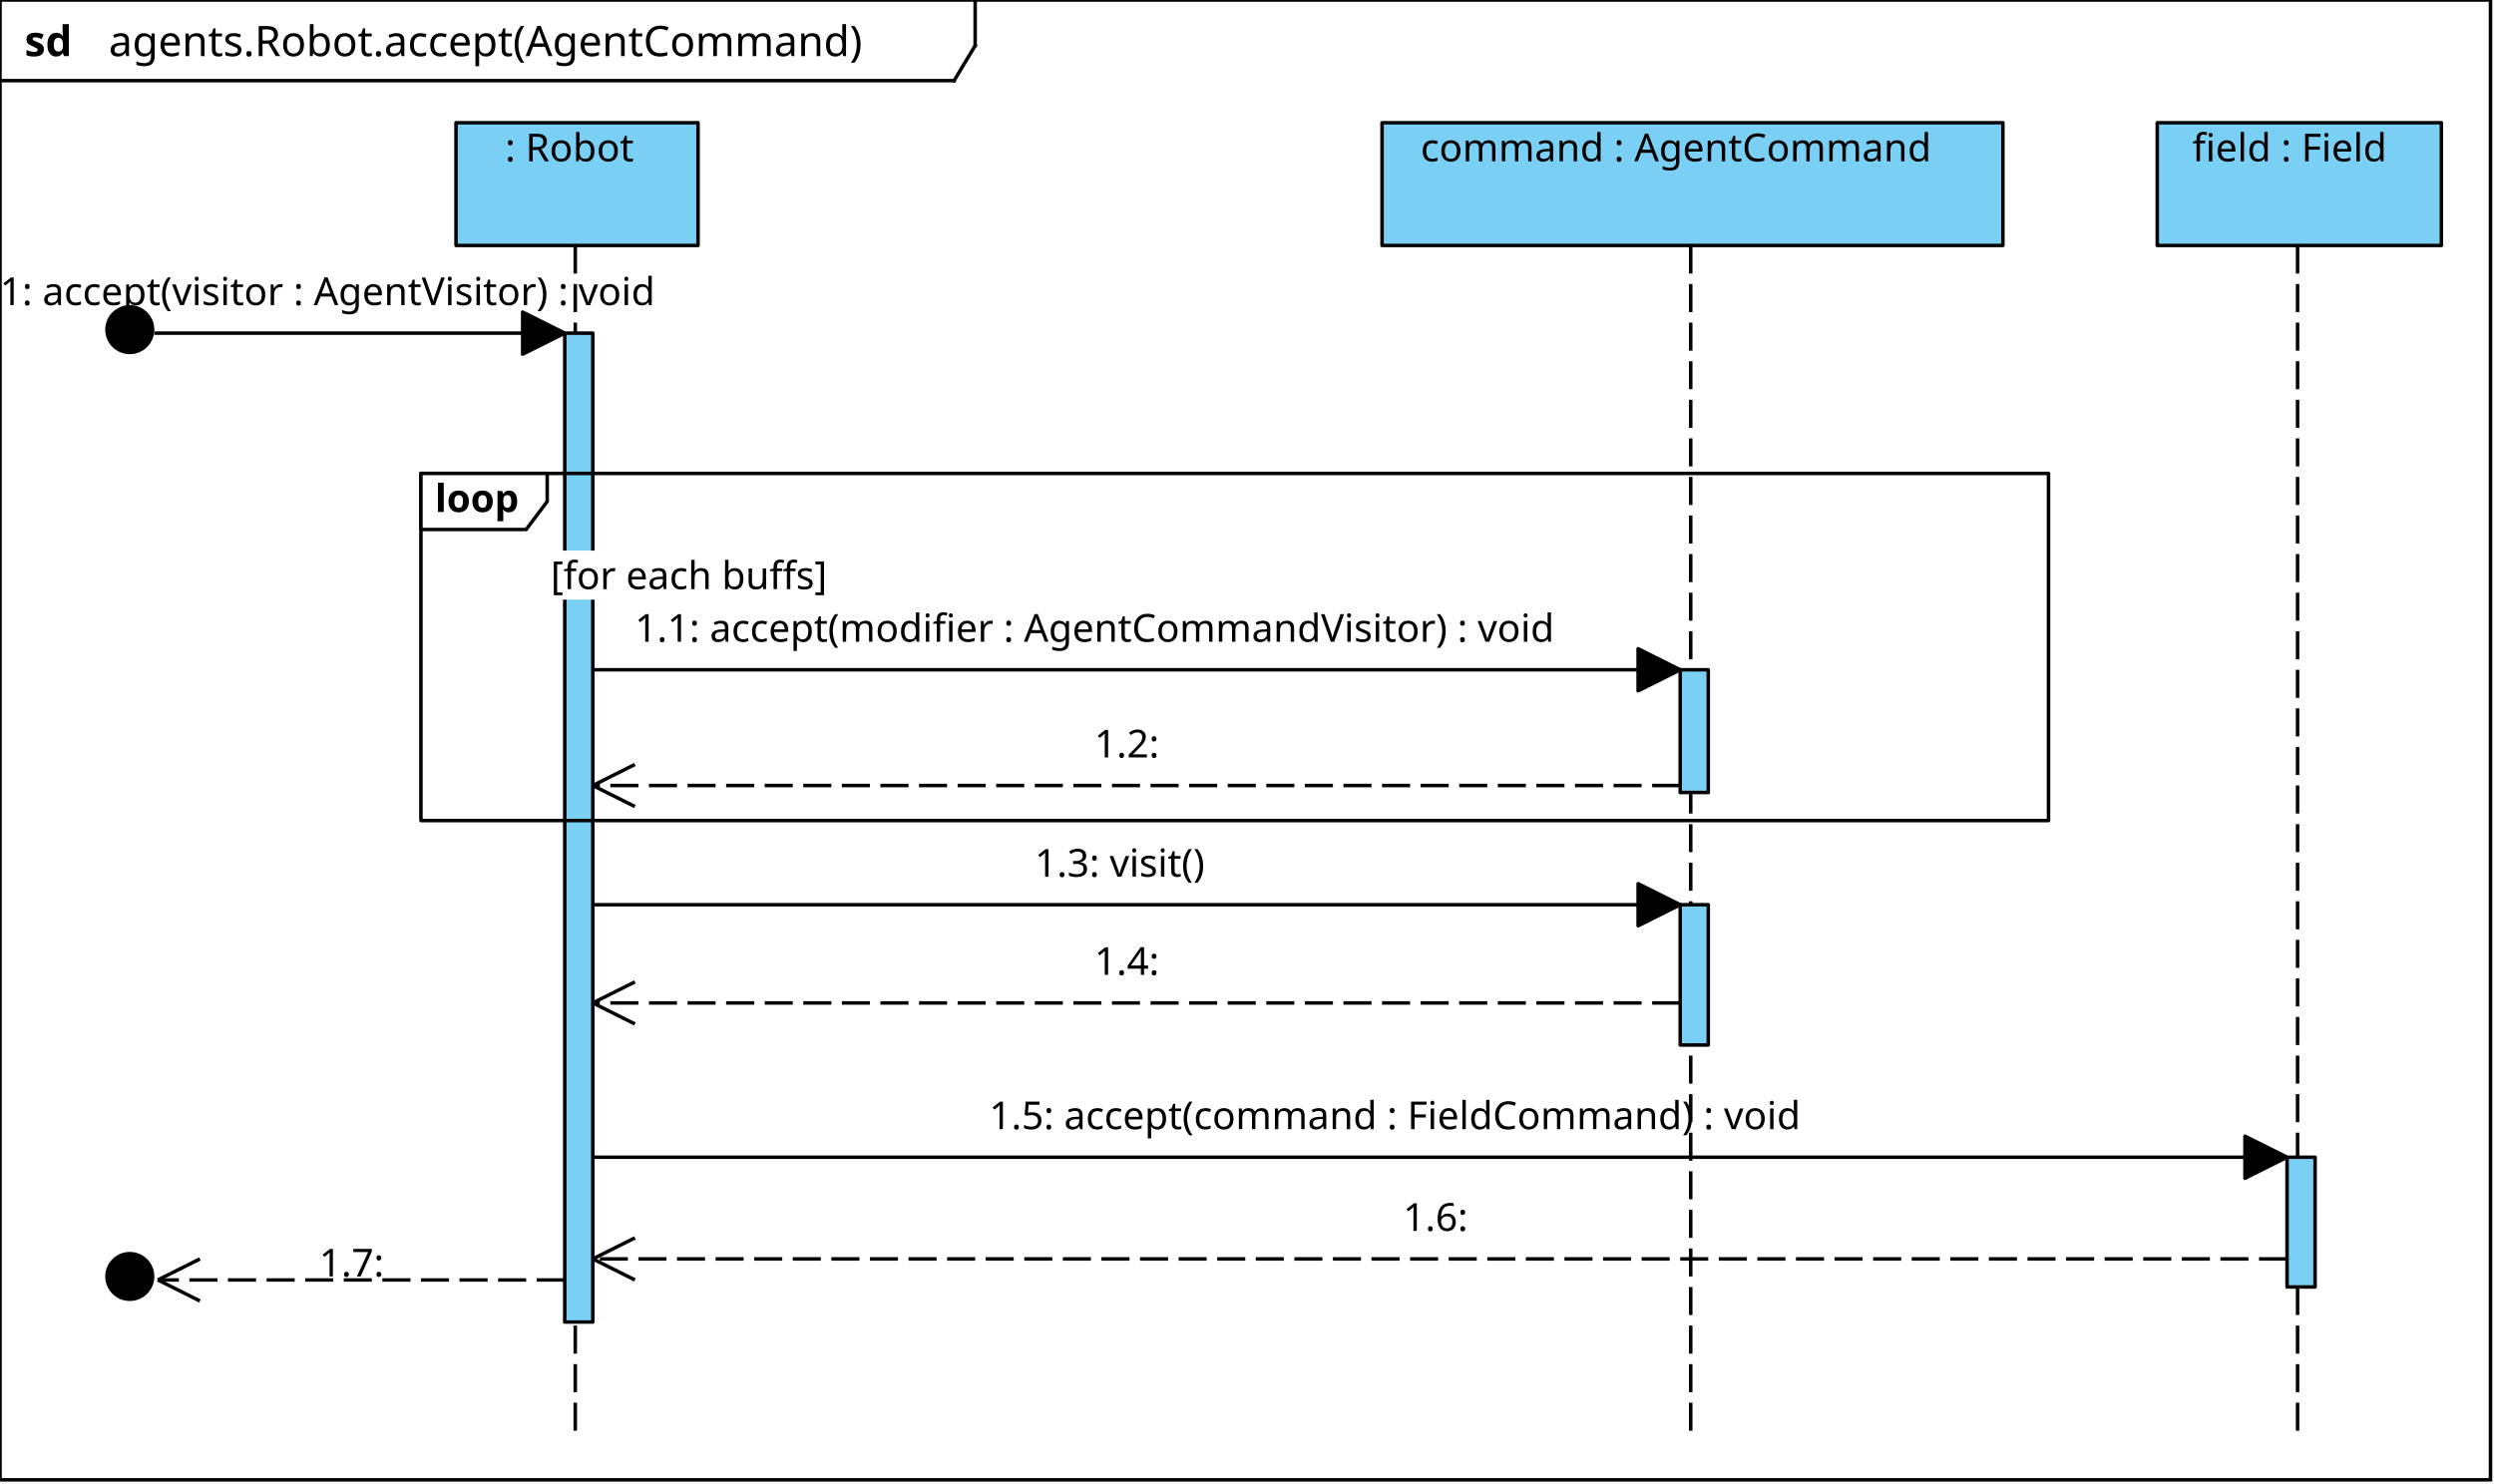
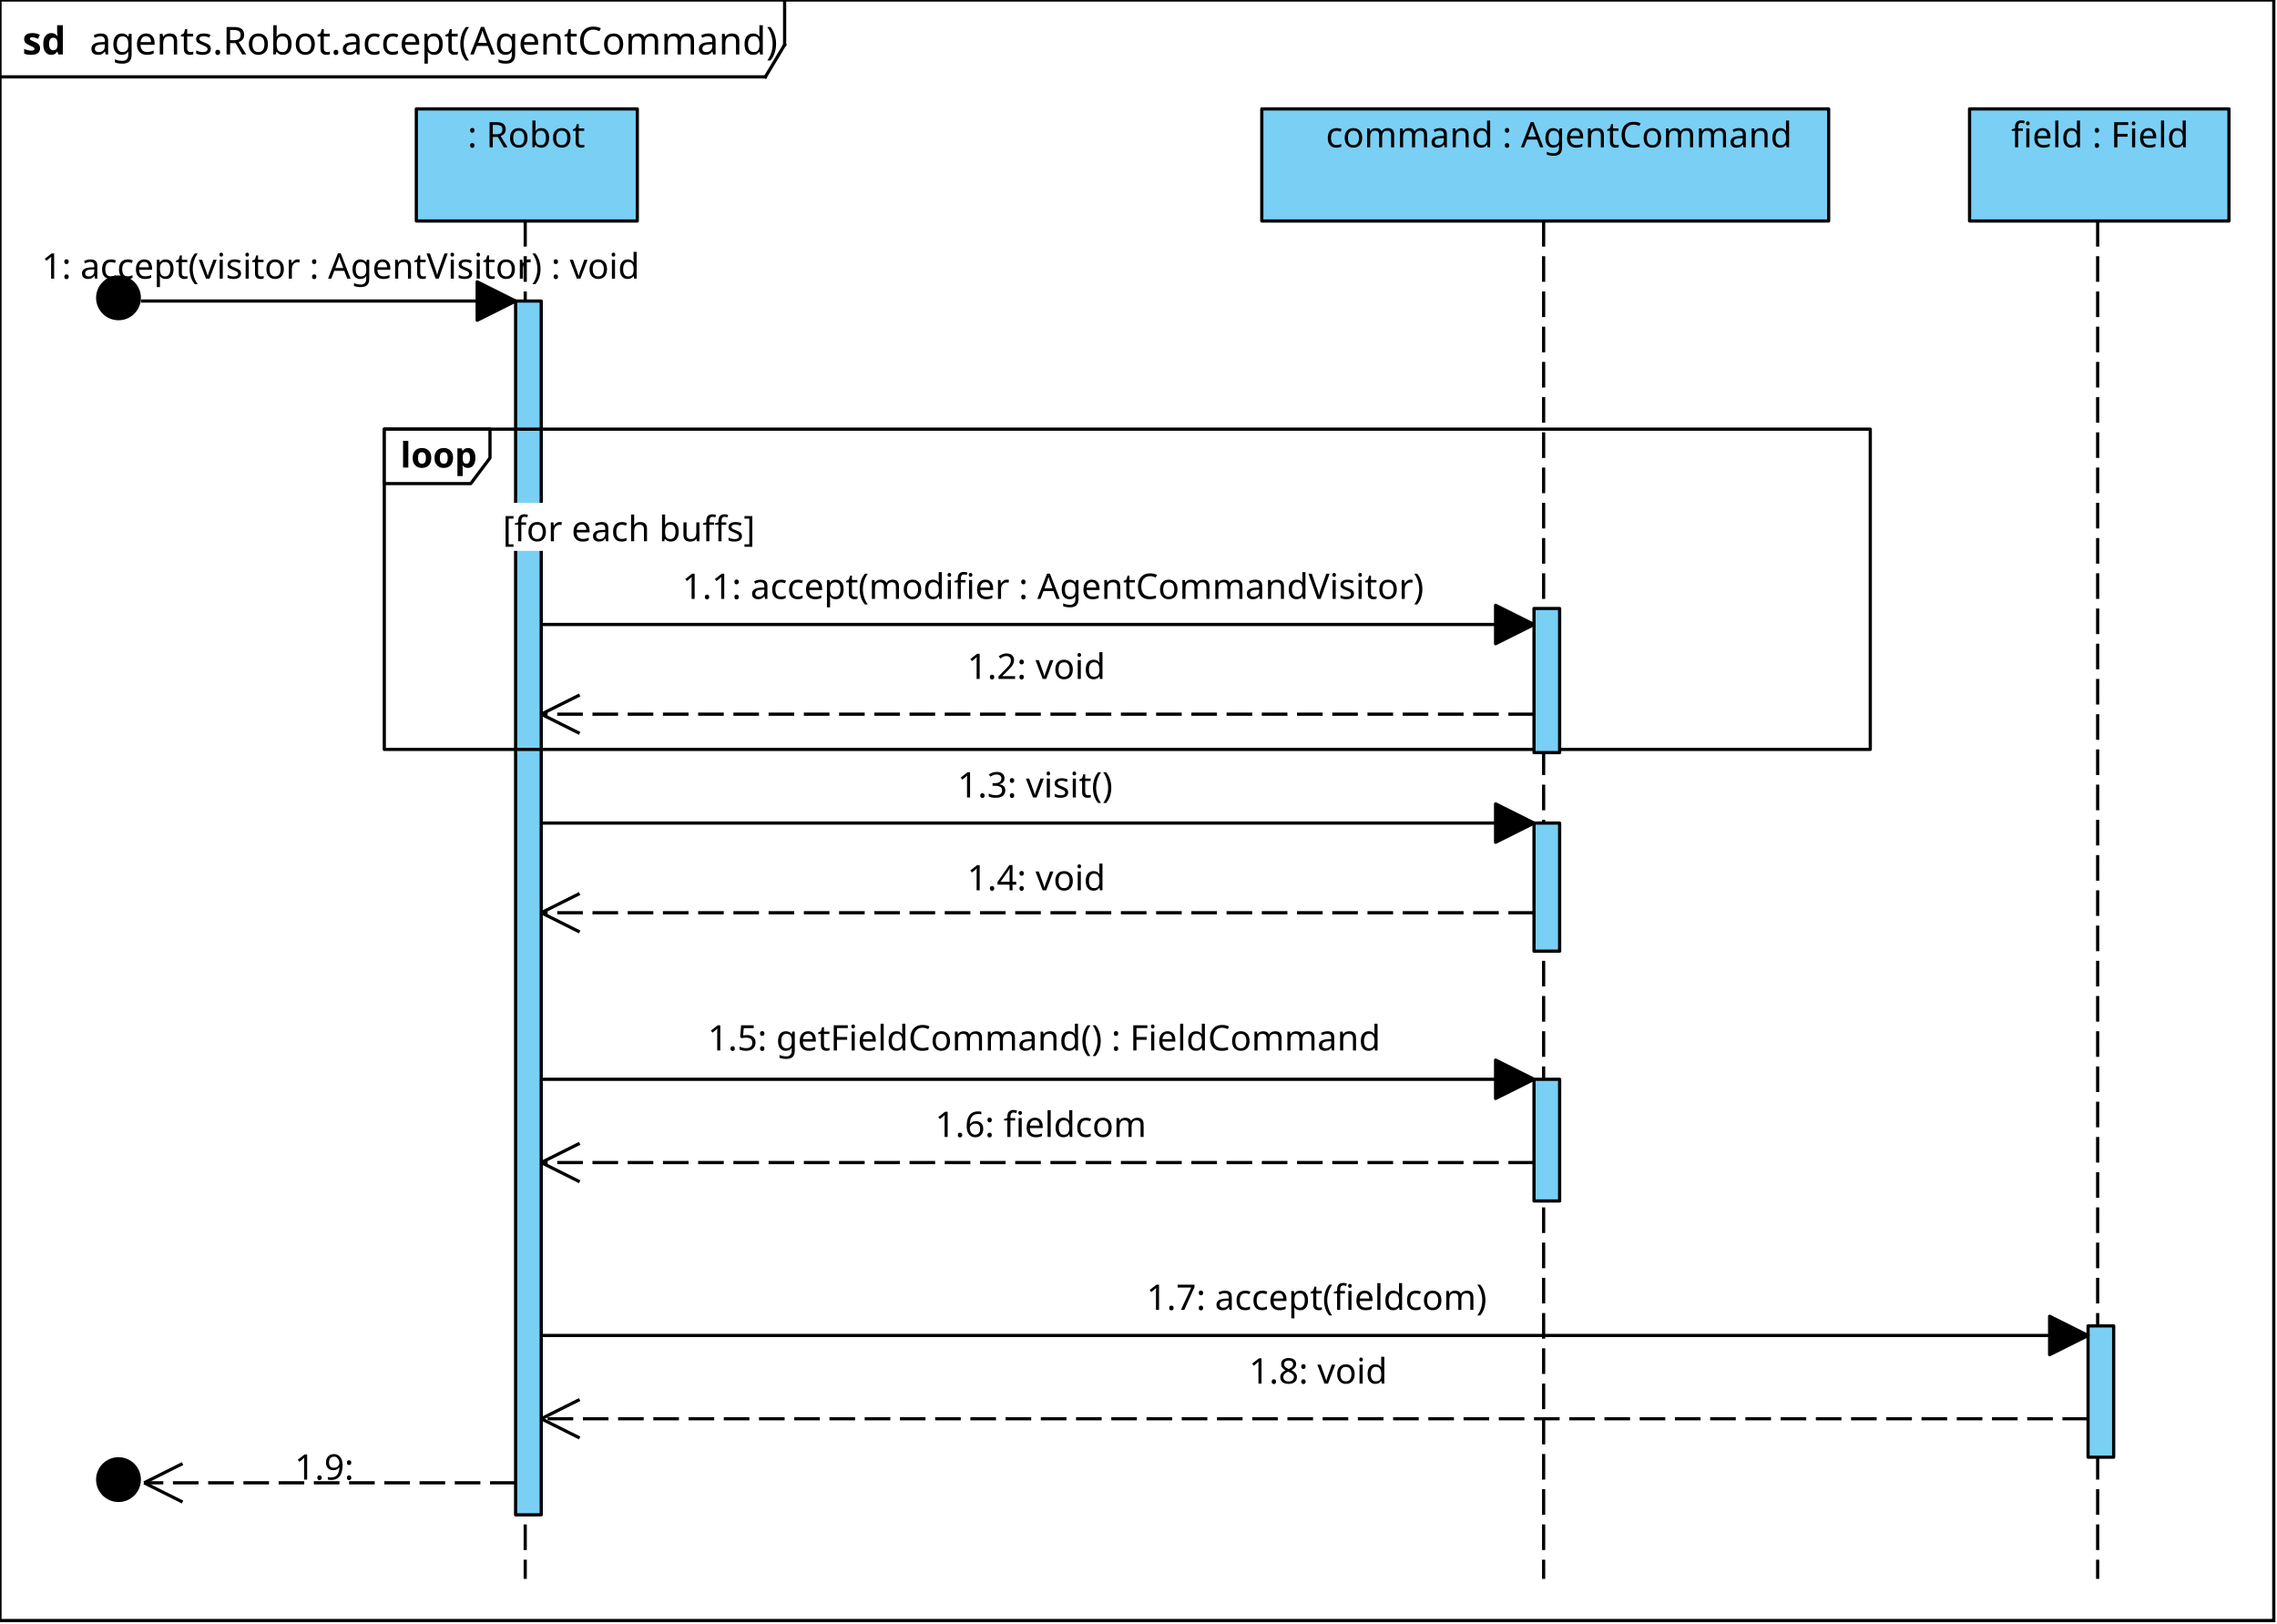
- <svg xmlns="http://www.w3.org/2000/svg" fill-opacity="0" color-rendering="auto" color-interpolation="auto" stroke="rgb(0,0,0)" text-rendering="auto" stroke-linecap="square" width="711" stroke-miterlimit="10" stroke-opacity="0" shape-rendering="auto" fill="rgb(0,0,0)" stroke-dasharray="none" font-weight="normal" stroke-width="1" height="423" font-family="'Dialog'" font-style="normal" stroke-linejoin="miter" font-size="12" stroke-dashoffset="0" image-rendering="auto">
+ <svg xmlns="http://www.w3.org/2000/svg" fill-opacity="0" color-rendering="auto" color-interpolation="auto" stroke="rgb(0,0,0)" text-rendering="auto" stroke-linecap="square" width="711" stroke-miterlimit="10" stroke-opacity="0" shape-rendering="auto" fill="rgb(0,0,0)" stroke-dasharray="none" font-weight="normal" stroke-width="1" height="507" font-family="'Dialog'" font-style="normal" stroke-linejoin="miter" font-size="12" stroke-dashoffset="0" image-rendering="auto">
  <defs id="genericDefs" />
  <g>
    <defs id="defs1">
      <clipPath clipPathUnits="userSpaceOnUse" id="clipPath1">
-         <path d="M-7 -7 L81 -7 L81 385 L-7 385 L-7 -7 Z" />
+         <path d="M-7 -7 L81 -7 L81 470 L-7 470 L-7 -7 Z" />
      </clipPath>
      <clipPath clipPathUnits="userSpaceOnUse" id="clipPath2">
        <path d="M-7 -7 L26 -7 L26 31 L-7 31 L-7 -7 Z" />
      </clipPath>
      <clipPath clipPathUnits="userSpaceOnUse" id="clipPath3">
-         <path d="M-7 -7 L19 -7 L19 293 L-7 293 L-7 -7 Z" />
+         <path d="M-7 -7 L19 -7 L19 390 L-7 390 L-7 -7 Z" />
      </clipPath>
      <clipPath clipPathUnits="userSpaceOnUse" id="clipPath4">
-         <path d="M-7 -7 L189 -7 L189 385 L-7 385 L-7 -7 Z" />
+         <path d="M-7 -7 L189 -7 L189 470 L-7 470 L-7 -7 Z" />
      </clipPath>
      <clipPath clipPathUnits="userSpaceOnUse" id="clipPath5">
-         <path d="M-7 -7 L475 -7 L475 110 L-7 110 L-7 -7 Z" />
+         <path d="M-7 -7 L475 -7 L475 111 L-7 111 L-7 -7 Z" />
      </clipPath>
      <clipPath clipPathUnits="userSpaceOnUse" id="clipPath6">
-         <path d="M124 22 L124 36 L39 36 L39 22 ZM-7 -7 L-7 110 L475 110 L475 -7 Z" />
+         <path d="M112 23 L112 37 L39 37 L39 23 ZM-7 -7 L-7 111 L475 111 L475 -7 Z" />
      </clipPath>
      <clipPath clipPathUnits="userSpaceOnUse" id="clipPath7">
-         <path d="M0 0 L37 0 L37 17 L0 17 L0 0 Z" />
+         <path d="M0 0 L34 0 L34 18 L0 18 L0 0 Z" />
      </clipPath>
      <clipPath clipPathUnits="userSpaceOnUse" id="clipPath8">
        <path d="M-7 -7 L19 -7 L19 51 L-7 51 L-7 -7 Z" />
      </clipPath>
      <clipPath clipPathUnits="userSpaceOnUse" id="clipPath9">
-         <path d="M-7 -7 L93 -7 L93 385 L-7 385 L-7 -7 Z" />
+         <path d="M-7 -7 L93 -7 L93 470 L-7 470 L-7 -7 Z" />
      </clipPath>
      <clipPath clipPathUnits="userSpaceOnUse" id="clipPath10">
+         <path d="M-7 -7 L19 -7 L19 56 L-7 56 L-7 -7 Z" />
+       </clipPath>
+       <clipPath clipPathUnits="userSpaceOnUse" id="clipPath11">
+         <path d="M-7 -7 L19 -7 L19 52 L-7 52 L-7 -7 Z" />
+       </clipPath>
+       <clipPath clipPathUnits="userSpaceOnUse" id="clipPath12">
+         <path d="M-7 -7 L19 -7 L19 49 L-7 49 L-7 -7 Z" />
+       </clipPath>
+       <clipPath clipPathUnits="userSpaceOnUse" id="clipPath13">
        <path d="M-7 -7 L475 -7 L475 93 L-7 93 L-7 -7 Z" />
      </clipPath>
-       <clipPath clipPathUnits="userSpaceOnUse" id="clipPath11">
-         <path d="M0 0 L108 0 L108 14 L0 14 L0 0 Z" />
-       </clipPath>
-       <clipPath clipPathUnits="userSpaceOnUse" id="clipPath12">
+       <clipPath clipPathUnits="userSpaceOnUse" id="clipPath14">
+         <path d="M0 0 L96 0 L96 15 L0 15 L0 0 Z" />
+       </clipPath>
+       <clipPath clipPathUnits="userSpaceOnUse" id="clipPath15">
        <path d="M0 0 L0 4 L464 4 L464 0 Z" />
      </clipPath>
-       <clipPath clipPathUnits="userSpaceOnUse" id="clipPath13">
-         <path d="M-7 -7 L19 -7 L19 46 L-7 46 L-7 -7 Z" />
-       </clipPath>
-       <clipPath clipPathUnits="userSpaceOnUse" id="clipPath14">
-         <path d="M-7 -7 L19 -7 L19 48 L-7 48 L-7 -7 Z" />
-       </clipPath>
-       <clipPath clipPathUnits="userSpaceOnUse" id="clipPath15">
-         <path d="M-82 -14 L164 -14 L164 28 L-82 28 L-82 -14 Z" />
-       </clipPath>
      <clipPath clipPathUnits="userSpaceOnUse" id="clipPath16">
-         <path d="M-178 -14 L356 -14 L356 28 L-178 28 L-178 -14 Z" />
+         <path d="M-82 -15 L164 -15 L164 30 L-82 30 L-82 -15 Z" />
      </clipPath>
      <clipPath clipPathUnits="userSpaceOnUse" id="clipPath17">
-         <path d="M-70 -14 L140 -14 L140 28 L-70 28 L-70 -14 Z" />
+         <path d="M-178 -15 L356 -15 L356 30 L-178 30 L-178 -15 Z" />
      </clipPath>
      <clipPath clipPathUnits="userSpaceOnUse" id="clipPath18">
-         <path d="M0 0 L221 0 L221 104 L0 104 L0 0 Z" />
+         <path d="M-70 -15 L140 -15 L140 30 L-70 30 L-70 -15 Z" />
      </clipPath>
      <clipPath clipPathUnits="userSpaceOnUse" id="clipPath19">
        <path d="M0 0 L414 0 L414 104 L0 104 L0 0 Z" />
      </clipPath>
      <clipPath clipPathUnits="userSpaceOnUse" id="clipPath20">
+         <path d="M0 0 L587 0 L587 104 L0 104 L0 0 Z" />
+       </clipPath>
+       <clipPath clipPathUnits="userSpaceOnUse" id="clipPath21">
+         <path d="M0 0 L221 0 L221 104 L0 104 L0 0 Z" />
+       </clipPath>
+       <clipPath clipPathUnits="userSpaceOnUse" id="clipPath22">
        <path d="M0 0 L220 0 L220 104 L0 104 L0 0 Z" />
      </clipPath>
-       <clipPath clipPathUnits="userSpaceOnUse" id="clipPath21">
-         <path d="M0 0 L587 0 L587 104 L0 104 L0 0 Z" />
-       </clipPath>
-       <clipPath clipPathUnits="userSpaceOnUse" id="clipPath22">
-         <path d="M-45 -14 L90 -14 L90 28 L-45 28 L-45 -14 Z" />
-       </clipPath>
      <clipPath clipPathUnits="userSpaceOnUse" id="clipPath23">
-         <path d="M-273 -14 L546 -14 L546 28 L-273 28 L-273 -14 Z" />
+         <path d="M-62 -15 L124 -15 L124 30 L-62 30 L-62 -15 Z" />
      </clipPath>
      <clipPath clipPathUnits="userSpaceOnUse" id="clipPath24">
-         <path d="M-305 -14 L610 -14 L610 28 L-305 28 L-305 -14 Z" />
+         <path d="M-42 -15 L84 -15 L84 30 L-42 30 L-42 -15 Z" />
      </clipPath>
      <clipPath clipPathUnits="userSpaceOnUse" id="clipPath25">
-         <path d="M-76 -14 L152 -14 L152 28 L-76 28 L-76 -14 Z" />
+         <path d="M-68 -15 L136 -15 L136 30 L-68 30 L-68 -15 Z" />
      </clipPath>
      <clipPath clipPathUnits="userSpaceOnUse" id="clipPath26">
        <path d="M-230 -14 L460 -14 L460 28 L-230 28 L-230 -14 Z" />
      </clipPath>
+       <clipPath clipPathUnits="userSpaceOnUse" id="clipPath27">
+         <path d="M-240 -15 L480 -15 L480 30 L-240 30 L-240 -15 Z" />
+       </clipPath>
+       <clipPath clipPathUnits="userSpaceOnUse" id="clipPath28">
+         <path d="M-123 -15 L246 -15 L246 30 L-123 30 L-123 -15 Z" />
+       </clipPath>
+       <clipPath clipPathUnits="userSpaceOnUse" id="clipPath29">
+         <path d="M-83 -15 L166 -15 L166 30 L-83 30 L-83 -15 Z" />
+       </clipPath>
+       <clipPath clipPathUnits="userSpaceOnUse" id="clipPath30">
+         <path d="M-223 -15 L446 -15 L446 30 L-223 30 L-223 -15 Z" />
+       </clipPath>
    </defs>
    <g fill="white" text-rendering="geometricPrecision" fill-opacity="1" stroke-opacity="1" stroke="white">
-       <rect x="0" width="711" height="423" y="0" stroke="none" />
-       <rect x="0" y="38" transform="translate(0,-38)" fill="none" width="710" height="422" stroke="black" />
-       <text x="7" y="54" transform="translate(0,-38)" fill="black" stroke="none" font-weight="bold" xml:space="preserve">sd</text>
-       <text fill="black" x="31" xml:space="preserve" y="54" transform="translate(0,-38)" stroke="none">agents.Robot.accept(AgentCommand)</text>
-       <line transform="translate(0,-38)" fill="none" x1="0" x2="272" y1="61" y2="61" stroke="black" />
-       <line transform="translate(0,-38)" fill="none" x1="278" x2="278" y1="38" y2="51" stroke="black" />
-       <line transform="translate(0,-38)" fill="none" x1="278" x2="272" y1="51" y2="61" stroke="black" />
-     </g>
-     <g font-size="11" transform="translate(130,35)" fill-opacity="1" fill="rgb(122,207,245)" text-rendering="geometricPrecision" font-family="sans-serif" stroke="rgb(122,207,245)" stroke-opacity="1">
+       <rect x="0" width="711" height="507" y="0" stroke="none" />
+       <rect x="0" y="38" transform="translate(0,-38)" fill="none" width="710" height="506" stroke="black" />
+       <text x="7" y="55" transform="translate(0,-38)" fill="black" stroke="none" font-weight="bold" xml:space="preserve">sd</text>
+       <text fill="black" x="28" xml:space="preserve" y="55" transform="translate(0,-38)" stroke="none">agents.Robot.accept(AgentCommand)</text>
+       <line transform="translate(0,-38)" fill="none" x1="0" x2="239" y1="62" y2="62" stroke="black" />
+       <line transform="translate(0,-38)" fill="none" x1="245" x2="245" y1="38" y2="52" stroke="black" />
+       <line transform="translate(0,-38)" fill="none" x1="245" x2="239" y1="52" y2="62" stroke="black" />
+     </g>
+     <g font-size="11" transform="translate(130,34)" fill-opacity="1" fill="rgb(122,207,245)" text-rendering="geometricPrecision" font-family="sans-serif" stroke="rgb(122,207,245)" stroke-opacity="1">
      <rect x="0" width="69" height="35" y="0" clip-path="url(#clipPath1)" stroke="none" />
    </g>
-     <g font-size="11" stroke-linecap="butt" transform="translate(130,35)" fill-opacity="1" fill="black" text-rendering="geometricPrecision" font-family="sans-serif" stroke-linejoin="round" stroke="black" stroke-opacity="1" stroke-miterlimit="0">
+     <g font-size="11" stroke-linecap="butt" transform="translate(130,34)" fill-opacity="1" fill="black" text-rendering="geometricPrecision" font-family="sans-serif" stroke-linejoin="round" stroke="black" stroke-opacity="1" stroke-miterlimit="0">
      <rect fill="none" x="0" width="69" height="35" y="0" clip-path="url(#clipPath1)" />
-       <line clip-path="url(#clipPath1)" fill="none" x1="34" x2="34" y1="35" stroke-linejoin="bevel" y2="374" stroke-dasharray="8,3" />
-     </g>
-     <g font-size="11" transform="translate(30,85)" fill-opacity="1" fill="black" text-rendering="geometricPrecision" font-family="sans-serif" stroke="black" stroke-opacity="1">
+       <line clip-path="url(#clipPath1)" fill="none" x1="34" x2="34" y1="35" stroke-linejoin="bevel" y2="459" stroke-dasharray="8,3" />
+     </g>
+     <g font-size="11" transform="translate(30,84)" fill-opacity="1" fill="black" text-rendering="geometricPrecision" font-family="sans-serif" stroke="black" stroke-opacity="1">
      <circle r="7" clip-path="url(#clipPath2)" cx="7" cy="9" stroke="none" />
    </g>
-     <g font-size="11" transform="translate(161,95)" fill-opacity="1" fill="rgb(122,207,245)" text-rendering="geometricPrecision" font-family="sans-serif" stroke="rgb(122,207,245)" stroke-opacity="1">
-       <rect x="0" width="8" height="282" y="0" clip-path="url(#clipPath3)" stroke="none" />
-     </g>
-     <g font-size="11" stroke-linecap="butt" transform="translate(161,95)" fill-opacity="1" fill="black" text-rendering="geometricPrecision" font-family="sans-serif" stroke-linejoin="round" stroke="black" stroke-opacity="1" stroke-miterlimit="0">
-       <rect fill="none" x="0" width="8" height="282" y="0" clip-path="url(#clipPath3)" />
-     </g>
-     <g font-size="11" transform="translate(394,35)" fill-opacity="1" fill="rgb(122,207,245)" text-rendering="geometricPrecision" font-family="sans-serif" stroke="rgb(122,207,245)" stroke-opacity="1">
+     <g font-size="11" transform="translate(161,94)" fill-opacity="1" fill="rgb(122,207,245)" text-rendering="geometricPrecision" font-family="sans-serif" stroke="rgb(122,207,245)" stroke-opacity="1">
+       <rect x="0" width="8" height="379" y="0" clip-path="url(#clipPath3)" stroke="none" />
+     </g>
+     <g font-size="11" stroke-linecap="butt" transform="translate(161,94)" fill-opacity="1" fill="black" text-rendering="geometricPrecision" font-family="sans-serif" stroke-linejoin="round" stroke="black" stroke-opacity="1" stroke-miterlimit="0">
+       <rect fill="none" x="0" width="8" height="379" y="0" clip-path="url(#clipPath3)" />
+     </g>
+     <g font-size="11" transform="translate(394,34)" fill-opacity="1" fill="rgb(122,207,245)" text-rendering="geometricPrecision" font-family="sans-serif" stroke="rgb(122,207,245)" stroke-opacity="1">
      <rect x="0" width="177" height="35" y="0" clip-path="url(#clipPath4)" stroke="none" />
    </g>
-     <g font-size="11" stroke-linecap="butt" transform="translate(394,35)" fill-opacity="1" fill="black" text-rendering="geometricPrecision" font-family="sans-serif" stroke-linejoin="round" stroke="black" stroke-opacity="1" stroke-miterlimit="0">
+     <g font-size="11" stroke-linecap="butt" transform="translate(394,34)" fill-opacity="1" fill="black" text-rendering="geometricPrecision" font-family="sans-serif" stroke-linejoin="round" stroke="black" stroke-opacity="1" stroke-miterlimit="0">
      <rect fill="none" x="0" width="177" height="35" y="0" clip-path="url(#clipPath4)" />
-       <line clip-path="url(#clipPath4)" fill="none" x1="88" x2="88" y1="35" stroke-linejoin="bevel" y2="374" stroke-dasharray="8,3" />
-     </g>
-     <g font-size="11" stroke-linecap="butt" transform="translate(120,135)" fill-opacity="1" fill="black" text-rendering="geometricPrecision" font-family="sans-serif" stroke-linejoin="round" stroke="black" font-weight="bold" stroke-opacity="1" stroke-miterlimit="0">
-       <rect fill="none" x="0" width="464" height="99" y="0" clip-path="url(#clipPath6)" />
-     </g>
-     <g font-size="11" transform="translate(120,135)" fill-opacity="1" fill="white" text-rendering="geometricPrecision" font-family="sans-serif" stroke="white" font-weight="bold" stroke-opacity="1">
-       <path d="M36 0 L36 8 L30 16 L0 16 L0 0 Z" clip-path="url(#clipPath6)" stroke="none" />
-     </g>
-     <g font-size="11" stroke-linecap="butt" transform="translate(120,135)" fill-opacity="1" fill="black" text-rendering="geometricPrecision" font-family="sans-serif" stroke-linejoin="round" stroke="black" font-weight="bold" stroke-opacity="1" stroke-miterlimit="0">
-       <path fill="none" d="M36 0 L36 8 L30 16 L0 16 L0 0 Z" clip-path="url(#clipPath6)" />
-     </g>
-     <g font-size="11" transform="translate(120,135)" fill-opacity="1" fill="black" text-rendering="geometricPrecision" font-family="sans-serif" stroke="black" font-weight="bold" stroke-opacity="1">
-       <text x="4" xml:space="preserve" y="11" clip-path="url(#clipPath7)" stroke="none">loop</text>
-     </g>
-     <g font-size="11" transform="translate(479,258)" fill-opacity="1" fill="rgb(122,207,245)" text-rendering="geometricPrecision" font-family="sans-serif" stroke="rgb(122,207,245)" stroke-opacity="1">
+       <line clip-path="url(#clipPath4)" fill="none" x1="88" x2="88" y1="35" stroke-linejoin="bevel" y2="459" stroke-dasharray="8,3" />
+     </g>
+     <g font-size="11" stroke-linecap="butt" transform="translate(120,134)" fill-opacity="1" fill="black" text-rendering="geometricPrecision" font-family="sans-serif" stroke-linejoin="round" stroke="black" font-weight="bold" stroke-opacity="1" stroke-miterlimit="0">
+       <rect fill="none" x="0" width="464" height="100" y="0" clip-path="url(#clipPath6)" />
+     </g>
+     <g font-size="11" transform="translate(120,134)" fill-opacity="1" fill="white" text-rendering="geometricPrecision" font-family="sans-serif" stroke="white" font-weight="bold" stroke-opacity="1">
+       <path d="M33 0 L33 9 L27 17 L0 17 L0 0 Z" clip-path="url(#clipPath6)" stroke="none" />
+     </g>
+     <g font-size="11" stroke-linecap="butt" transform="translate(120,134)" fill-opacity="1" fill="black" text-rendering="geometricPrecision" font-family="sans-serif" stroke-linejoin="round" stroke="black" font-weight="bold" stroke-opacity="1" stroke-miterlimit="0">
+       <path fill="none" d="M33 0 L33 9 L27 17 L0 17 L0 0 Z" clip-path="url(#clipPath6)" />
+     </g>
+     <g font-size="11" transform="translate(120,134)" fill-opacity="1" fill="black" text-rendering="geometricPrecision" font-family="sans-serif" stroke="black" font-weight="bold" stroke-opacity="1">
+       <text x="5" xml:space="preserve" y="12" clip-path="url(#clipPath7)" stroke="none">loop</text>
+     </g>
+     <g font-size="11" transform="translate(479,257)" fill-opacity="1" fill="rgb(122,207,245)" text-rendering="geometricPrecision" font-family="sans-serif" stroke="rgb(122,207,245)" stroke-opacity="1">
      <rect x="0" width="8" height="40" y="0" clip-path="url(#clipPath8)" stroke="none" />
    </g>
-     <g font-size="11" stroke-linecap="butt" transform="translate(479,258)" fill-opacity="1" fill="black" text-rendering="geometricPrecision" font-family="sans-serif" stroke-linejoin="round" stroke="black" stroke-opacity="1" stroke-miterlimit="0">
+     <g font-size="11" stroke-linecap="butt" transform="translate(479,257)" fill-opacity="1" fill="black" text-rendering="geometricPrecision" font-family="sans-serif" stroke-linejoin="round" stroke="black" stroke-opacity="1" stroke-miterlimit="0">
      <rect fill="none" x="0" width="8" height="40" y="0" clip-path="url(#clipPath8)" />
    </g>
-     <g font-size="11" transform="translate(615,35)" fill-opacity="1" fill="rgb(122,207,245)" text-rendering="geometricPrecision" font-family="sans-serif" stroke="rgb(122,207,245)" stroke-opacity="1">
+     <g font-size="11" transform="translate(615,34)" fill-opacity="1" fill="rgb(122,207,245)" text-rendering="geometricPrecision" font-family="sans-serif" stroke="rgb(122,207,245)" stroke-opacity="1">
      <rect x="0" width="81" height="35" y="0" clip-path="url(#clipPath9)" stroke="none" />
    </g>
-     <g font-size="11" stroke-linecap="butt" transform="translate(615,35)" fill-opacity="1" fill="black" text-rendering="geometricPrecision" font-family="sans-serif" stroke-linejoin="round" stroke="black" stroke-opacity="1" stroke-miterlimit="0">
+     <g font-size="11" stroke-linecap="butt" transform="translate(615,34)" fill-opacity="1" fill="black" text-rendering="geometricPrecision" font-family="sans-serif" stroke-linejoin="round" stroke="black" stroke-opacity="1" stroke-miterlimit="0">
      <rect fill="none" x="0" width="81" height="35" y="0" clip-path="url(#clipPath9)" />
-       <line clip-path="url(#clipPath9)" fill="none" x1="40" x2="40" y1="35" stroke-linejoin="bevel" y2="374" stroke-dasharray="8,3" />
-     </g>
-     <g font-size="11" transform="translate(30,355)" fill-opacity="1" fill="black" text-rendering="geometricPrecision" font-family="sans-serif" stroke="black" stroke-opacity="1">
+       <line clip-path="url(#clipPath9)" fill="none" x1="40" x2="40" y1="35" stroke-linejoin="bevel" y2="459" stroke-dasharray="8,3" />
+     </g>
+     <g font-size="11" transform="translate(30,453)" fill-opacity="1" fill="black" text-rendering="geometricPrecision" font-family="sans-serif" stroke="black" stroke-opacity="1">
      <circle r="7" clip-path="url(#clipPath2)" cx="7" cy="9" stroke="none" />
    </g>
+     <g font-size="11" transform="translate(479,190)" fill-opacity="1" fill="rgb(122,207,245)" text-rendering="geometricPrecision" font-family="sans-serif" stroke="rgb(122,207,245)" stroke-opacity="1">
+       <rect x="0" width="8" height="45" y="0" clip-path="url(#clipPath10)" stroke="none" />
+     </g>
+     <g font-size="11" stroke-linecap="butt" transform="translate(479,190)" fill-opacity="1" fill="black" text-rendering="geometricPrecision" font-family="sans-serif" stroke-linejoin="round" stroke="black" stroke-opacity="1" stroke-miterlimit="0">
+       <rect fill="none" x="0" width="8" height="45" y="0" clip-path="url(#clipPath10)" />
+     </g>
+     <g font-size="11" transform="translate(652,414)" fill-opacity="1" fill="rgb(122,207,245)" text-rendering="geometricPrecision" font-family="sans-serif" stroke="rgb(122,207,245)" stroke-opacity="1">
+       <rect x="0" width="8" height="41" y="0" clip-path="url(#clipPath11)" stroke="none" />
+     </g>
+     <g font-size="11" stroke-linecap="butt" transform="translate(652,414)" fill-opacity="1" fill="black" text-rendering="geometricPrecision" font-family="sans-serif" stroke-linejoin="round" stroke="black" stroke-opacity="1" stroke-miterlimit="0">
+       <rect fill="none" x="0" width="8" height="41" y="0" clip-path="url(#clipPath11)" />
+     </g>
+     <g font-size="11" transform="translate(479,337)" fill-opacity="1" fill="rgb(122,207,245)" text-rendering="geometricPrecision" font-family="sans-serif" stroke="rgb(122,207,245)" stroke-opacity="1">
+       <rect x="0" width="8" height="38" y="0" clip-path="url(#clipPath12)" stroke="none" />
+     </g>
+     <g font-size="11" stroke-linecap="butt" transform="translate(479,337)" fill-opacity="1" fill="black" text-rendering="geometricPrecision" font-family="sans-serif" stroke-linejoin="round" stroke="black" stroke-opacity="1" stroke-miterlimit="0">
+       <rect fill="none" x="0" width="8" height="38" y="0" clip-path="url(#clipPath12)" />
+     </g>
    <g font-size="11" transform="translate(148,157)" fill-opacity="1" fill="white" text-rendering="geometricPrecision" font-family="sans-serif" stroke="white" stroke-opacity="1">
-       <rect x="8" width="90" height="16" y="-1" clip-path="url(#clipPath11)" stroke="none" />
-       <text fill="black" x="9" xml:space="preserve" y="11" clip-path="url(#clipPath11)" stroke="none">[for each buffs]</text>
-     </g>
-     <g font-size="11" transform="translate(479,191)" fill-opacity="1" fill="rgb(122,207,245)" text-rendering="geometricPrecision" font-family="sans-serif" stroke="rgb(122,207,245)" stroke-opacity="1">
-       <rect x="0" width="8" height="35" y="0" clip-path="url(#clipPath13)" stroke="none" />
-     </g>
-     <g font-size="11" stroke-linecap="butt" transform="translate(479,191)" fill-opacity="1" fill="black" text-rendering="geometricPrecision" font-family="sans-serif" stroke-linejoin="round" stroke="black" stroke-opacity="1" stroke-miterlimit="0">
-       <rect fill="none" x="0" width="8" height="35" y="0" clip-path="url(#clipPath13)" />
-     </g>
-     <g font-size="11" transform="translate(652,330)" fill-opacity="1" fill="rgb(122,207,245)" text-rendering="geometricPrecision" font-family="sans-serif" stroke="rgb(122,207,245)" stroke-opacity="1">
-       <rect x="0" width="8" height="37" y="0" clip-path="url(#clipPath14)" stroke="none" />
-     </g>
-     <g font-size="11" stroke-linecap="butt" transform="translate(652,330)" fill-opacity="1" fill="black" text-rendering="geometricPrecision" font-family="sans-serif" stroke-linejoin="round" stroke="black" stroke-opacity="1" stroke-miterlimit="0">
-       <rect fill="none" x="0" width="8" height="37" y="0" clip-path="url(#clipPath14)" />
-     </g>
-     <g font-size="11" transform="translate(615,35)" fill-opacity="1" fill="black" text-rendering="geometricPrecision" font-family="sans-serif" stroke="black" stroke-opacity="1">
-       <text x="10" xml:space="preserve" y="11" clip-path="url(#clipPath15)" stroke="none">field : Field</text>
-     </g>
-     <g font-size="11" transform="translate(394,35)" fill-opacity="1" fill="black" text-rendering="geometricPrecision" font-family="sans-serif" stroke="black" stroke-opacity="1">
-       <text x="11" xml:space="preserve" y="11" clip-path="url(#clipPath16)" stroke="none">command : AgentCommand</text>
-     </g>
-     <g font-size="11" transform="translate(130,35)" fill-opacity="1" fill="black" text-rendering="geometricPrecision" font-family="sans-serif" stroke="black" stroke-opacity="1">
-       <text x="14" xml:space="preserve" y="11" clip-path="url(#clipPath17)" stroke="none">: Robot</text>
-     </g>
-     <g font-size="11" stroke-linecap="butt" transform="translate(-6,45)" fill-opacity="1" fill="black" text-rendering="geometricPrecision" font-family="sans-serif" stroke-linejoin="round" stroke="black" stroke-opacity="1">
-       <line y2="50" fill="none" x1="50" clip-path="url(#clipPath18)" x2="167" y1="50" />
-       <polygon points=" 167 50 155 44 155 56" clip-path="url(#clipPath18)" stroke="none" />
-       <polygon fill="none" points=" 167 50 155 44 155 56" clip-path="url(#clipPath18)" />
-     </g>
-     <g font-size="11" stroke-linecap="butt" transform="translate(119,208)" fill-opacity="1" fill="black" text-rendering="geometricPrecision" font-family="sans-serif" stroke-linejoin="round" stroke="black" stroke-opacity="1">
+       <rect x="8" width="78" height="17" y="-1" clip-path="url(#clipPath14)" stroke="none" />
+       <text fill="black" x="9" xml:space="preserve" y="12" clip-path="url(#clipPath14)" stroke="none">[for each buffs]</text>
+     </g>
+     <g font-size="11" transform="translate(615,34)" fill-opacity="1" fill="black" text-rendering="geometricPrecision" font-family="sans-serif" stroke="black" stroke-opacity="1">
+       <text x="13" xml:space="preserve" y="12" clip-path="url(#clipPath16)" stroke="none">field : Field</text>
+     </g>
+     <g font-size="11" transform="translate(394,34)" fill-opacity="1" fill="black" text-rendering="geometricPrecision" font-family="sans-serif" stroke="black" stroke-opacity="1">
+       <text x="20" xml:space="preserve" y="12" clip-path="url(#clipPath17)" stroke="none">command : AgentCommand</text>
+     </g>
+     <g font-size="11" transform="translate(130,34)" fill-opacity="1" fill="black" text-rendering="geometricPrecision" font-family="sans-serif" stroke="black" stroke-opacity="1">
+       <text x="16" xml:space="preserve" y="12" clip-path="url(#clipPath18)" stroke="none">: Robot</text>
+     </g>
+     <g font-size="11" stroke-linecap="butt" transform="translate(119,287)" fill-opacity="1" fill="black" text-rendering="geometricPrecision" font-family="sans-serif" stroke-linejoin="round" stroke="black" stroke-opacity="1">
      <line y2="50" fill="none" x1="50" clip-path="url(#clipPath19)" x2="360" y1="50" />
      <polygon points=" 360 50 348 44 348 56" clip-path="url(#clipPath19)" stroke="none" />
      <polygon fill="none" points=" 360 50 348 44 348 56" clip-path="url(#clipPath19)" />
    </g>
-     <g font-size="11" stroke-linecap="butt" transform="translate(-5,315)" fill-opacity="1" fill="black" text-rendering="geometricPrecision" font-family="sans-serif" stroke-linejoin="round" stroke-dasharray="8,3" stroke="black" stroke-opacity="1" stroke-miterlimit="0">
-       <line y2="50" fill="none" x1="166" clip-path="url(#clipPath20)" x2="50" y1="50" />
-       <line clip-path="url(#clipPath20)" fill="none" x1="50" x2="62" y1="50" y2="56" stroke-dasharray="none" stroke-miterlimit="10" />
-       <line clip-path="url(#clipPath20)" fill="none" x1="50" x2="62" y1="50" y2="44" stroke-dasharray="none" stroke-miterlimit="10" />
-     </g>
-     <g font-size="11" stroke-linecap="butt" transform="translate(119,141)" fill-opacity="1" fill="black" text-rendering="geometricPrecision" font-family="sans-serif" stroke-linejoin="round" stroke="black" stroke-opacity="1">
+     <g font-size="11" stroke-linecap="butt" transform="translate(119,313)" fill-opacity="1" fill="black" text-rendering="geometricPrecision" font-family="sans-serif" stroke-linejoin="round" stroke-dasharray="8,3" stroke="black" stroke-opacity="1" stroke-miterlimit="0">
+       <line y2="50" fill="none" x1="360" clip-path="url(#clipPath19)" x2="50" y1="50" />
+       <line clip-path="url(#clipPath19)" fill="none" x1="50" x2="62" y1="50" y2="56" stroke-dasharray="none" stroke-miterlimit="10" />
+       <line clip-path="url(#clipPath19)" fill="none" x1="50" x2="62" y1="50" y2="44" stroke-dasharray="none" stroke-miterlimit="10" />
+     </g>
+     <g font-size="11" stroke-linecap="butt" transform="translate(119,367)" fill-opacity="1" fill="black" text-rendering="geometricPrecision" font-family="sans-serif" stroke-linejoin="round" stroke="black" stroke-opacity="1">
+       <line y2="50" fill="none" x1="50" clip-path="url(#clipPath20)" x2="533" y1="50" />
+       <polygon points=" 533 50 521 44 521 56" clip-path="url(#clipPath20)" stroke="none" />
+       <polygon fill="none" points=" 533 50 521 44 521 56" clip-path="url(#clipPath20)" />
+     </g>
+     <g font-size="11" stroke-linecap="butt" transform="translate(119,145)" fill-opacity="1" fill="black" text-rendering="geometricPrecision" font-family="sans-serif" stroke-linejoin="round" stroke="black" stroke-opacity="1">
      <line y2="50" fill="none" x1="50" clip-path="url(#clipPath19)" x2="360" y1="50" />
      <polygon points=" 360 50 348 44 348 56" clip-path="url(#clipPath19)" stroke="none" />
      <polygon fill="none" points=" 360 50 348 44 348 56" clip-path="url(#clipPath19)" />
    </g>
-     <g font-size="11" stroke-linecap="butt" transform="translate(119,174)" fill-opacity="1" fill="black" text-rendering="geometricPrecision" font-family="sans-serif" stroke-linejoin="round" stroke-dasharray="8,3" stroke="black" stroke-opacity="1" stroke-miterlimit="0">
+     <g font-size="11" stroke-linecap="butt" transform="translate(-6,44)" fill-opacity="1" fill="black" text-rendering="geometricPrecision" font-family="sans-serif" stroke-linejoin="round" stroke="black" stroke-opacity="1">
+       <line y2="50" fill="none" x1="50" clip-path="url(#clipPath21)" x2="167" y1="50" />
+       <polygon points=" 167 50 155 44 155 56" clip-path="url(#clipPath21)" stroke="none" />
+       <polygon fill="none" points=" 167 50 155 44 155 56" clip-path="url(#clipPath21)" />
+     </g>
+     <g font-size="11" stroke-linecap="butt" transform="translate(119,207)" fill-opacity="1" fill="black" text-rendering="geometricPrecision" font-family="sans-serif" stroke-linejoin="round" stroke="black" stroke-opacity="1">
+       <line y2="50" fill="none" x1="50" clip-path="url(#clipPath19)" x2="360" y1="50" />
+       <polygon points=" 360 50 348 44 348 56" clip-path="url(#clipPath19)" stroke="none" />
+       <polygon fill="none" points=" 360 50 348 44 348 56" clip-path="url(#clipPath19)" />
+     </g>
+     <g font-size="11" stroke-linecap="butt" transform="translate(-5,413)" fill-opacity="1" fill="black" text-rendering="geometricPrecision" font-family="sans-serif" stroke-linejoin="round" stroke-dasharray="8,3" stroke="black" stroke-opacity="1" stroke-miterlimit="0">
+       <line y2="50" fill="none" x1="166" clip-path="url(#clipPath22)" x2="50" y1="50" />
+       <line clip-path="url(#clipPath22)" fill="none" x1="50" x2="62" y1="50" y2="56" stroke-dasharray="none" stroke-miterlimit="10" />
+       <line clip-path="url(#clipPath22)" fill="none" x1="50" x2="62" y1="50" y2="44" stroke-dasharray="none" stroke-miterlimit="10" />
+     </g>
+     <g font-size="11" stroke-linecap="butt" transform="translate(119,173)" fill-opacity="1" fill="black" text-rendering="geometricPrecision" font-family="sans-serif" stroke-linejoin="round" stroke-dasharray="8,3" stroke="black" stroke-opacity="1" stroke-miterlimit="0">
      <line y2="50" fill="none" x1="360" clip-path="url(#clipPath19)" x2="50" y1="50" />
      <line clip-path="url(#clipPath19)" fill="none" x1="50" x2="62" y1="50" y2="56" stroke-dasharray="none" stroke-miterlimit="10" />
      <line clip-path="url(#clipPath19)" fill="none" x1="50" x2="62" y1="50" y2="44" stroke-dasharray="none" stroke-miterlimit="10" />
    </g>
-     <g font-size="11" stroke-linecap="butt" transform="translate(119,236)" fill-opacity="1" fill="black" text-rendering="geometricPrecision" font-family="sans-serif" stroke-linejoin="round" stroke-dasharray="8,3" stroke="black" stroke-opacity="1" stroke-miterlimit="0">
+     <g font-size="11" stroke-linecap="butt" transform="translate(119,235)" fill-opacity="1" fill="black" text-rendering="geometricPrecision" font-family="sans-serif" stroke-linejoin="round" stroke-dasharray="8,3" stroke="black" stroke-opacity="1" stroke-miterlimit="0">
      <line y2="50" fill="none" x1="360" clip-path="url(#clipPath19)" x2="50" y1="50" />
      <line clip-path="url(#clipPath19)" fill="none" x1="50" x2="62" y1="50" y2="56" stroke-dasharray="none" stroke-miterlimit="10" />
      <line clip-path="url(#clipPath19)" fill="none" x1="50" x2="62" y1="50" y2="44" stroke-dasharray="none" stroke-miterlimit="10" />
    </g>
-     <g font-size="11" stroke-linecap="butt" transform="translate(119,280)" fill-opacity="1" fill="black" text-rendering="geometricPrecision" font-family="sans-serif" stroke-linejoin="round" stroke="black" stroke-opacity="1">
-       <line y2="50" fill="none" x1="50" clip-path="url(#clipPath21)" x2="533" y1="50" />
-       <polygon points=" 533 50 521 44 521 56" clip-path="url(#clipPath21)" stroke="none" />
-       <polygon fill="none" points=" 533 50 521 44 521 56" clip-path="url(#clipPath21)" />
-     </g>
-     <g font-size="11" stroke-linecap="butt" transform="translate(119,309)" fill-opacity="1" fill="black" text-rendering="geometricPrecision" font-family="sans-serif" stroke-linejoin="round" stroke-dasharray="8,3" stroke="black" stroke-opacity="1" stroke-miterlimit="0">
-       <line y2="50" fill="none" x1="533" clip-path="url(#clipPath21)" x2="50" y1="50" />
-       <line clip-path="url(#clipPath21)" fill="none" x1="50" x2="62" y1="50" y2="56" stroke-dasharray="none" stroke-miterlimit="10" />
-       <line clip-path="url(#clipPath21)" fill="none" x1="50" x2="62" y1="50" y2="44" stroke-dasharray="none" stroke-miterlimit="10" />
-     </g>
-     <g font-size="11" transform="translate(389,340)" fill-opacity="1" fill="black" text-rendering="geometricPrecision" font-family="sans-serif" stroke="black" stroke-opacity="1">
-       <text x="11" xml:space="preserve" y="11" clip-path="url(#clipPath22)" stroke="none">1.6:</text>
-     </g>
-     <g font-size="11" transform="translate(273,311)" fill-opacity="1" fill="black" text-rendering="geometricPrecision" font-family="sans-serif" stroke="black" stroke-opacity="1">
-       <text x="9" xml:space="preserve" y="11" clip-path="url(#clipPath23)" stroke="none">1.5: accept(command : FieldCommand) : void</text>
-     </g>
-     <g font-size="11" transform="translate(301,267)" fill-opacity="1" fill="black" text-rendering="geometricPrecision" font-family="sans-serif" stroke="black" stroke-opacity="1">
-       <text x="11" xml:space="preserve" y="11" clip-path="url(#clipPath22)" stroke="none">1.4:</text>
-     </g>
-     <g font-size="11" transform="translate(301,205)" fill-opacity="1" fill="black" text-rendering="geometricPrecision" font-family="sans-serif" stroke="black" stroke-opacity="1">
-       <text x="11" xml:space="preserve" y="11" clip-path="url(#clipPath22)" stroke="none">1.2:</text>
-     </g>
-     <g font-size="11" transform="translate(171,172)" fill-opacity="1" fill="black" text-rendering="geometricPrecision" font-family="sans-serif" stroke="black" stroke-opacity="1">
-       <text x="10" xml:space="preserve" y="11" clip-path="url(#clipPath24)" stroke="none">1.1: accept(modifier : AgentCommandVisitor) : void</text>
-     </g>
-     <g font-size="11" transform="translate(80,353)" fill-opacity="1" fill="black" text-rendering="geometricPrecision" font-family="sans-serif" stroke="black" stroke-opacity="1">
-       <text x="11" xml:space="preserve" y="11" clip-path="url(#clipPath22)" stroke="none">1.7:</text>
-     </g>
-     <g font-size="11" transform="translate(285,239)" fill-opacity="1" fill="black" text-rendering="geometricPrecision" font-family="sans-serif" stroke="black" stroke-opacity="1">
-       <text x="10" xml:space="preserve" y="11" clip-path="url(#clipPath25)" stroke="none">1.3: visit()</text>
-     </g>
-     <g font-size="11" transform="translate(-12,76)" fill-opacity="1" fill="black" text-rendering="geometricPrecision" font-family="sans-serif" stroke="black" stroke-opacity="1">
-       <text x="12" xml:space="preserve" y="11" clip-path="url(#clipPath26)" stroke="none">1: accept(visitor : AgentVisitor) : void</text>
+     <g font-size="11" stroke-linecap="butt" transform="translate(119,393)" fill-opacity="1" fill="black" text-rendering="geometricPrecision" font-family="sans-serif" stroke-linejoin="round" stroke-dasharray="8,3" stroke="black" stroke-opacity="1" stroke-miterlimit="0">
+       <line y2="50" fill="none" x1="533" clip-path="url(#clipPath20)" x2="50" y1="50" />
+       <line clip-path="url(#clipPath20)" fill="none" x1="50" x2="62" y1="50" y2="56" stroke-dasharray="none" stroke-miterlimit="10" />
+       <line clip-path="url(#clipPath20)" fill="none" x1="50" x2="62" y1="50" y2="44" stroke-dasharray="none" stroke-miterlimit="10" />
+     </g>
+     <g font-size="11" transform="translate(380,420)" fill-opacity="1" fill="black" text-rendering="geometricPrecision" font-family="sans-serif" stroke="black" stroke-opacity="1">
+       <text x="10" xml:space="preserve" y="12" clip-path="url(#clipPath23)" stroke="none">1.8: void</text>
+     </g>
+     <g font-size="11" transform="translate(292,266)" fill-opacity="1" fill="black" text-rendering="geometricPrecision" font-family="sans-serif" stroke="black" stroke-opacity="1">
+       <text x="10" xml:space="preserve" y="12" clip-path="url(#clipPath23)" stroke="none">1.4: void</text>
+     </g>
+     <g font-size="11" transform="translate(292,200)" fill-opacity="1" fill="black" text-rendering="geometricPrecision" font-family="sans-serif" stroke="black" stroke-opacity="1">
+       <text x="10" xml:space="preserve" y="12" clip-path="url(#clipPath23)" stroke="none">1.2: void</text>
+     </g>
+     <g font-size="11" transform="translate(81,450)" fill-opacity="1" fill="black" text-rendering="geometricPrecision" font-family="sans-serif" stroke="black" stroke-opacity="1">
+       <text x="11" xml:space="preserve" y="12" clip-path="url(#clipPath24)" stroke="none">1.9:</text>
+     </g>
+     <g font-size="11" transform="translate(289,237)" fill-opacity="1" fill="black" text-rendering="geometricPrecision" font-family="sans-serif" stroke="black" stroke-opacity="1">
+       <text x="10" xml:space="preserve" y="12" clip-path="url(#clipPath25)" stroke="none">1.3: visit()</text>
+     </g>
+     <g font-size="11" transform="translate(-12,75)" fill-opacity="1" fill="black" text-rendering="geometricPrecision" font-family="sans-serif" stroke="black" stroke-opacity="1">
+       <text x="25" xml:space="preserve" y="12" clip-path="url(#clipPath26)" stroke="none">1: accept(visitor : AgentVisitor) : void</text>
+     </g>
+     <g font-size="11" transform="translate(204,175)" fill-opacity="1" fill="black" text-rendering="geometricPrecision" font-family="sans-serif" stroke="black" stroke-opacity="1">
+       <text x="9" xml:space="preserve" y="12" clip-path="url(#clipPath27)" stroke="none">1.1: accept(modifier : AgentCommandVisitor)</text>
+     </g>
+     <g font-size="11" transform="translate(349,397)" fill-opacity="1" fill="black" text-rendering="geometricPrecision" font-family="sans-serif" stroke="black" stroke-opacity="1">
+       <text x="9" xml:space="preserve" y="12" clip-path="url(#clipPath28)" stroke="none">1.7: accept(fieldcom)</text>
+     </g>
+     <g font-size="11" transform="translate(283,343)" fill-opacity="1" fill="black" text-rendering="geometricPrecision" font-family="sans-serif" stroke="black" stroke-opacity="1">
+       <text x="9" xml:space="preserve" y="12" clip-path="url(#clipPath29)" stroke="none">1.6: fieldcom</text>
+     </g>
+     <g font-size="11" transform="translate(212,316)" fill-opacity="1" fill="black" text-rendering="geometricPrecision" font-family="sans-serif" stroke="black" stroke-opacity="1">
+       <text x="9" xml:space="preserve" y="12" clip-path="url(#clipPath30)" stroke="none">1.5: getFieldCommand() : FieldCommand</text>
    </g>
  </g>
</svg>
